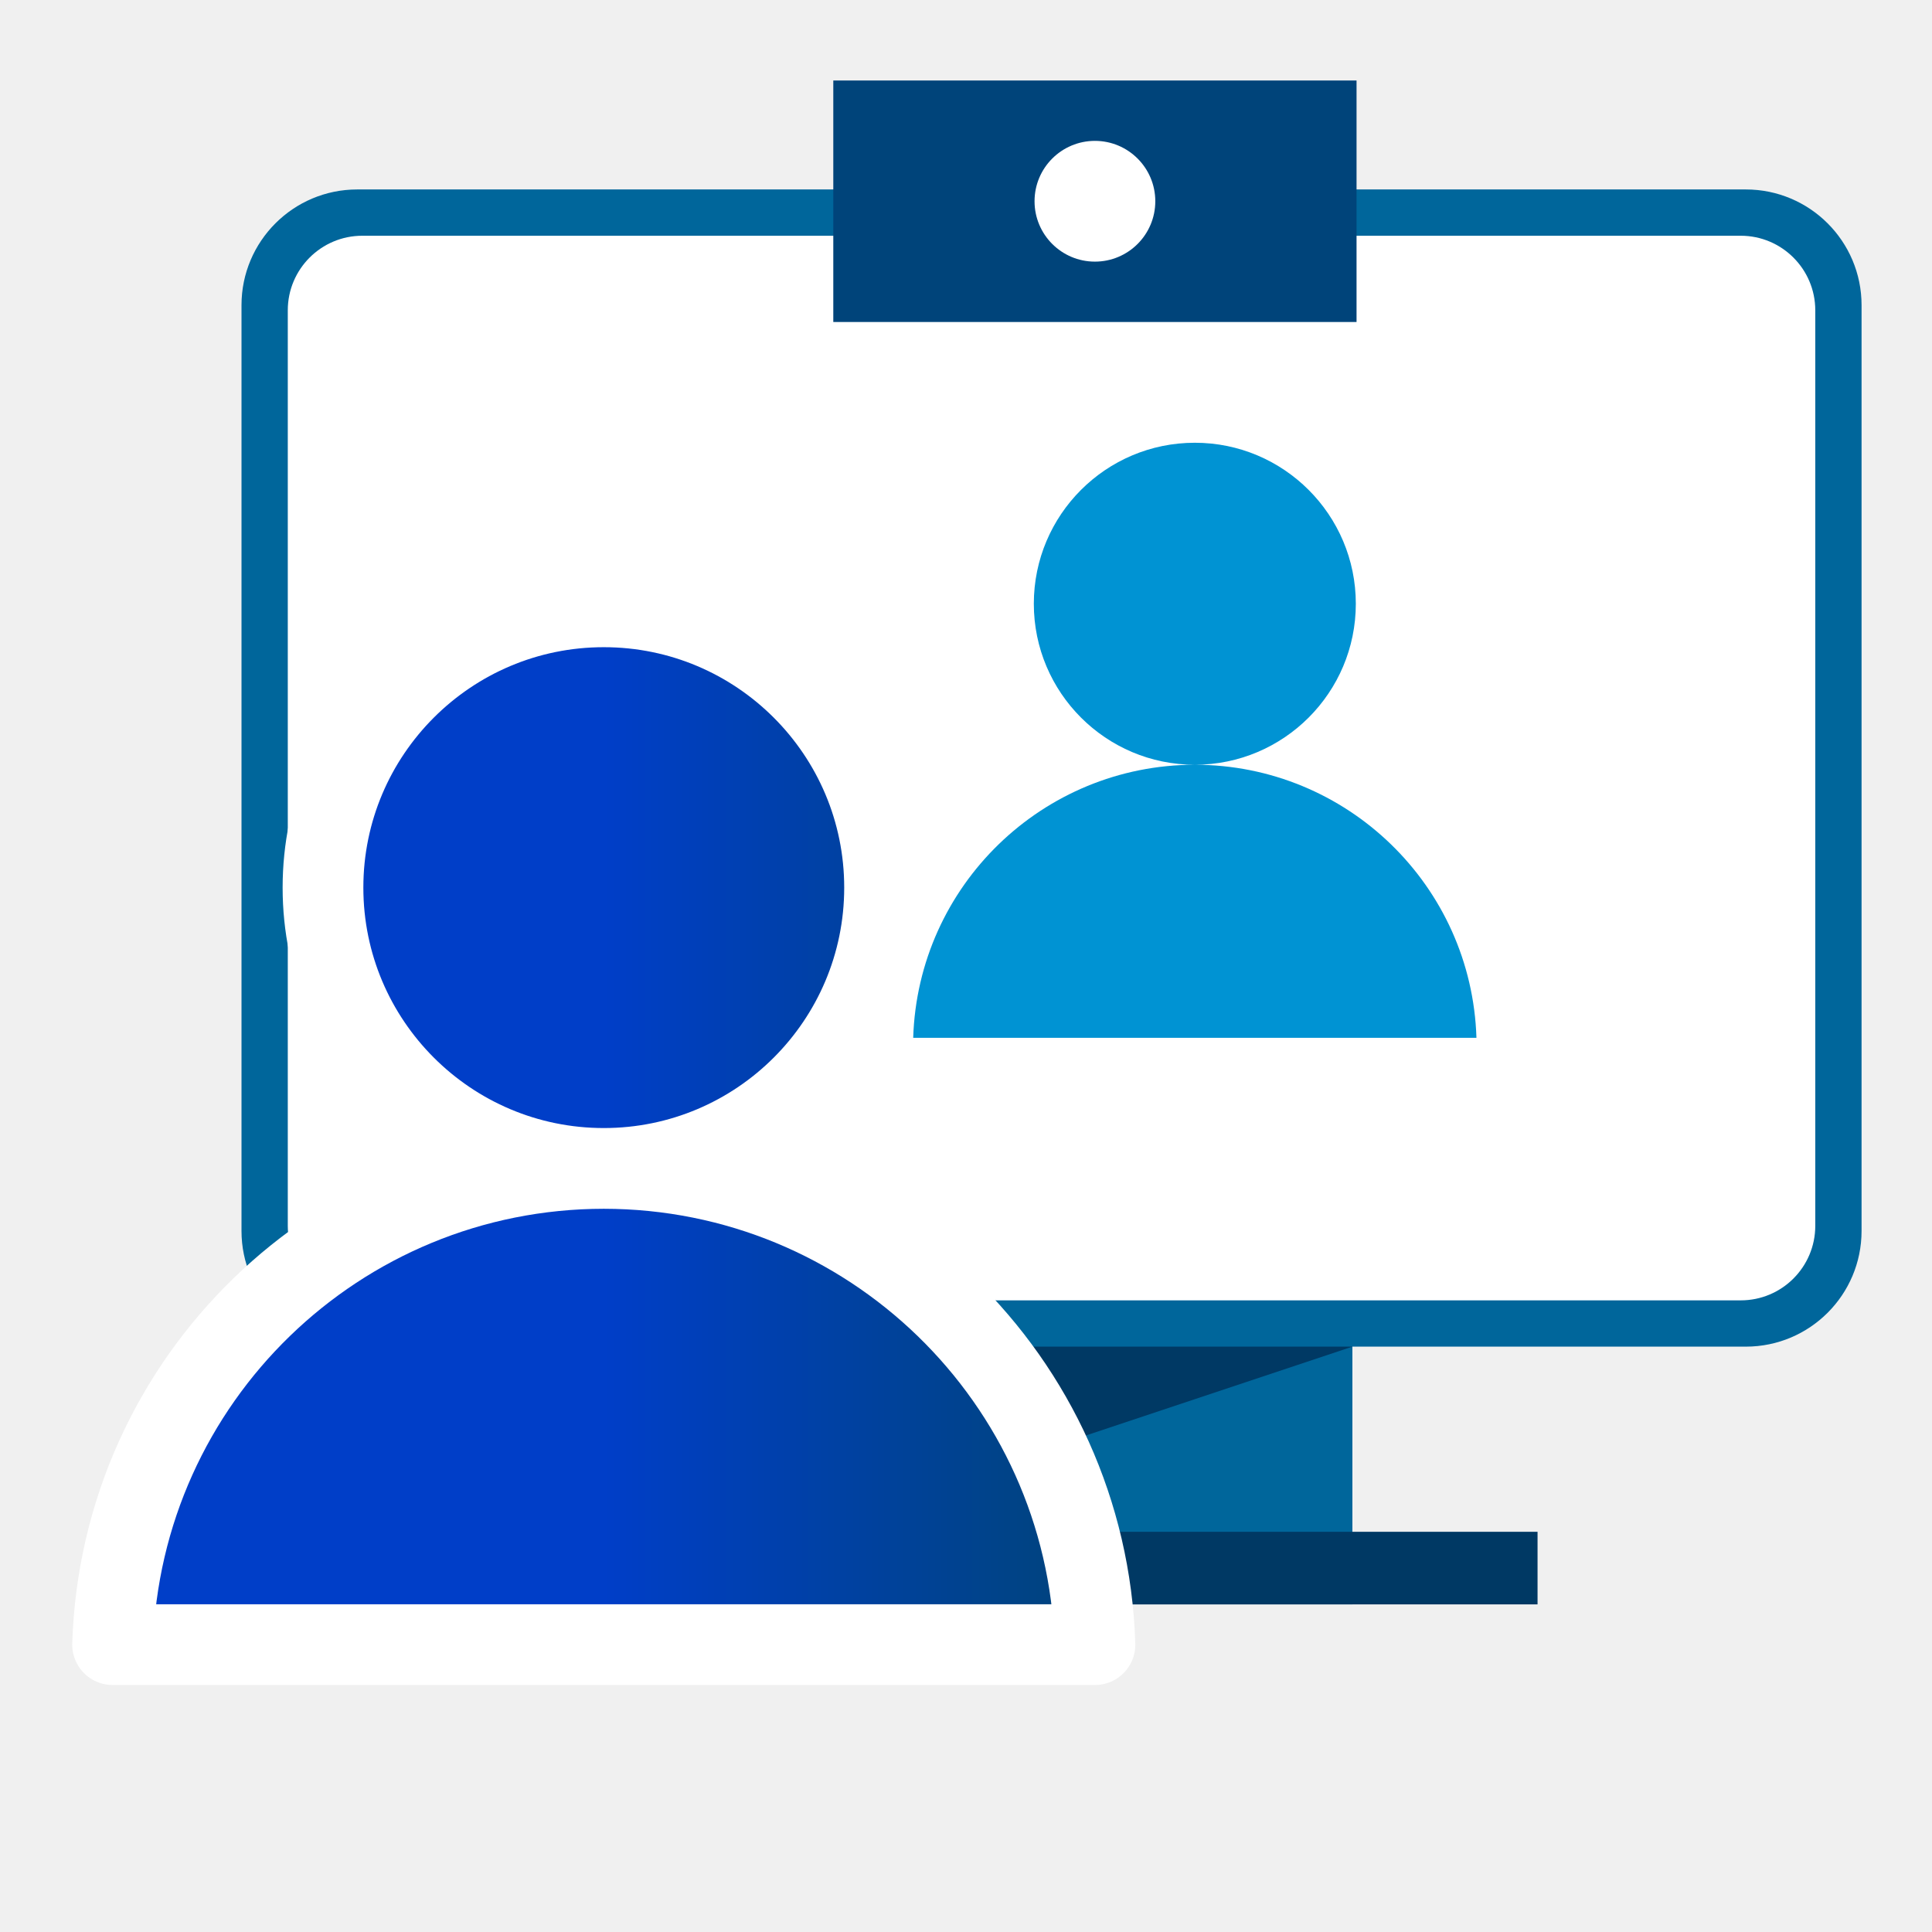
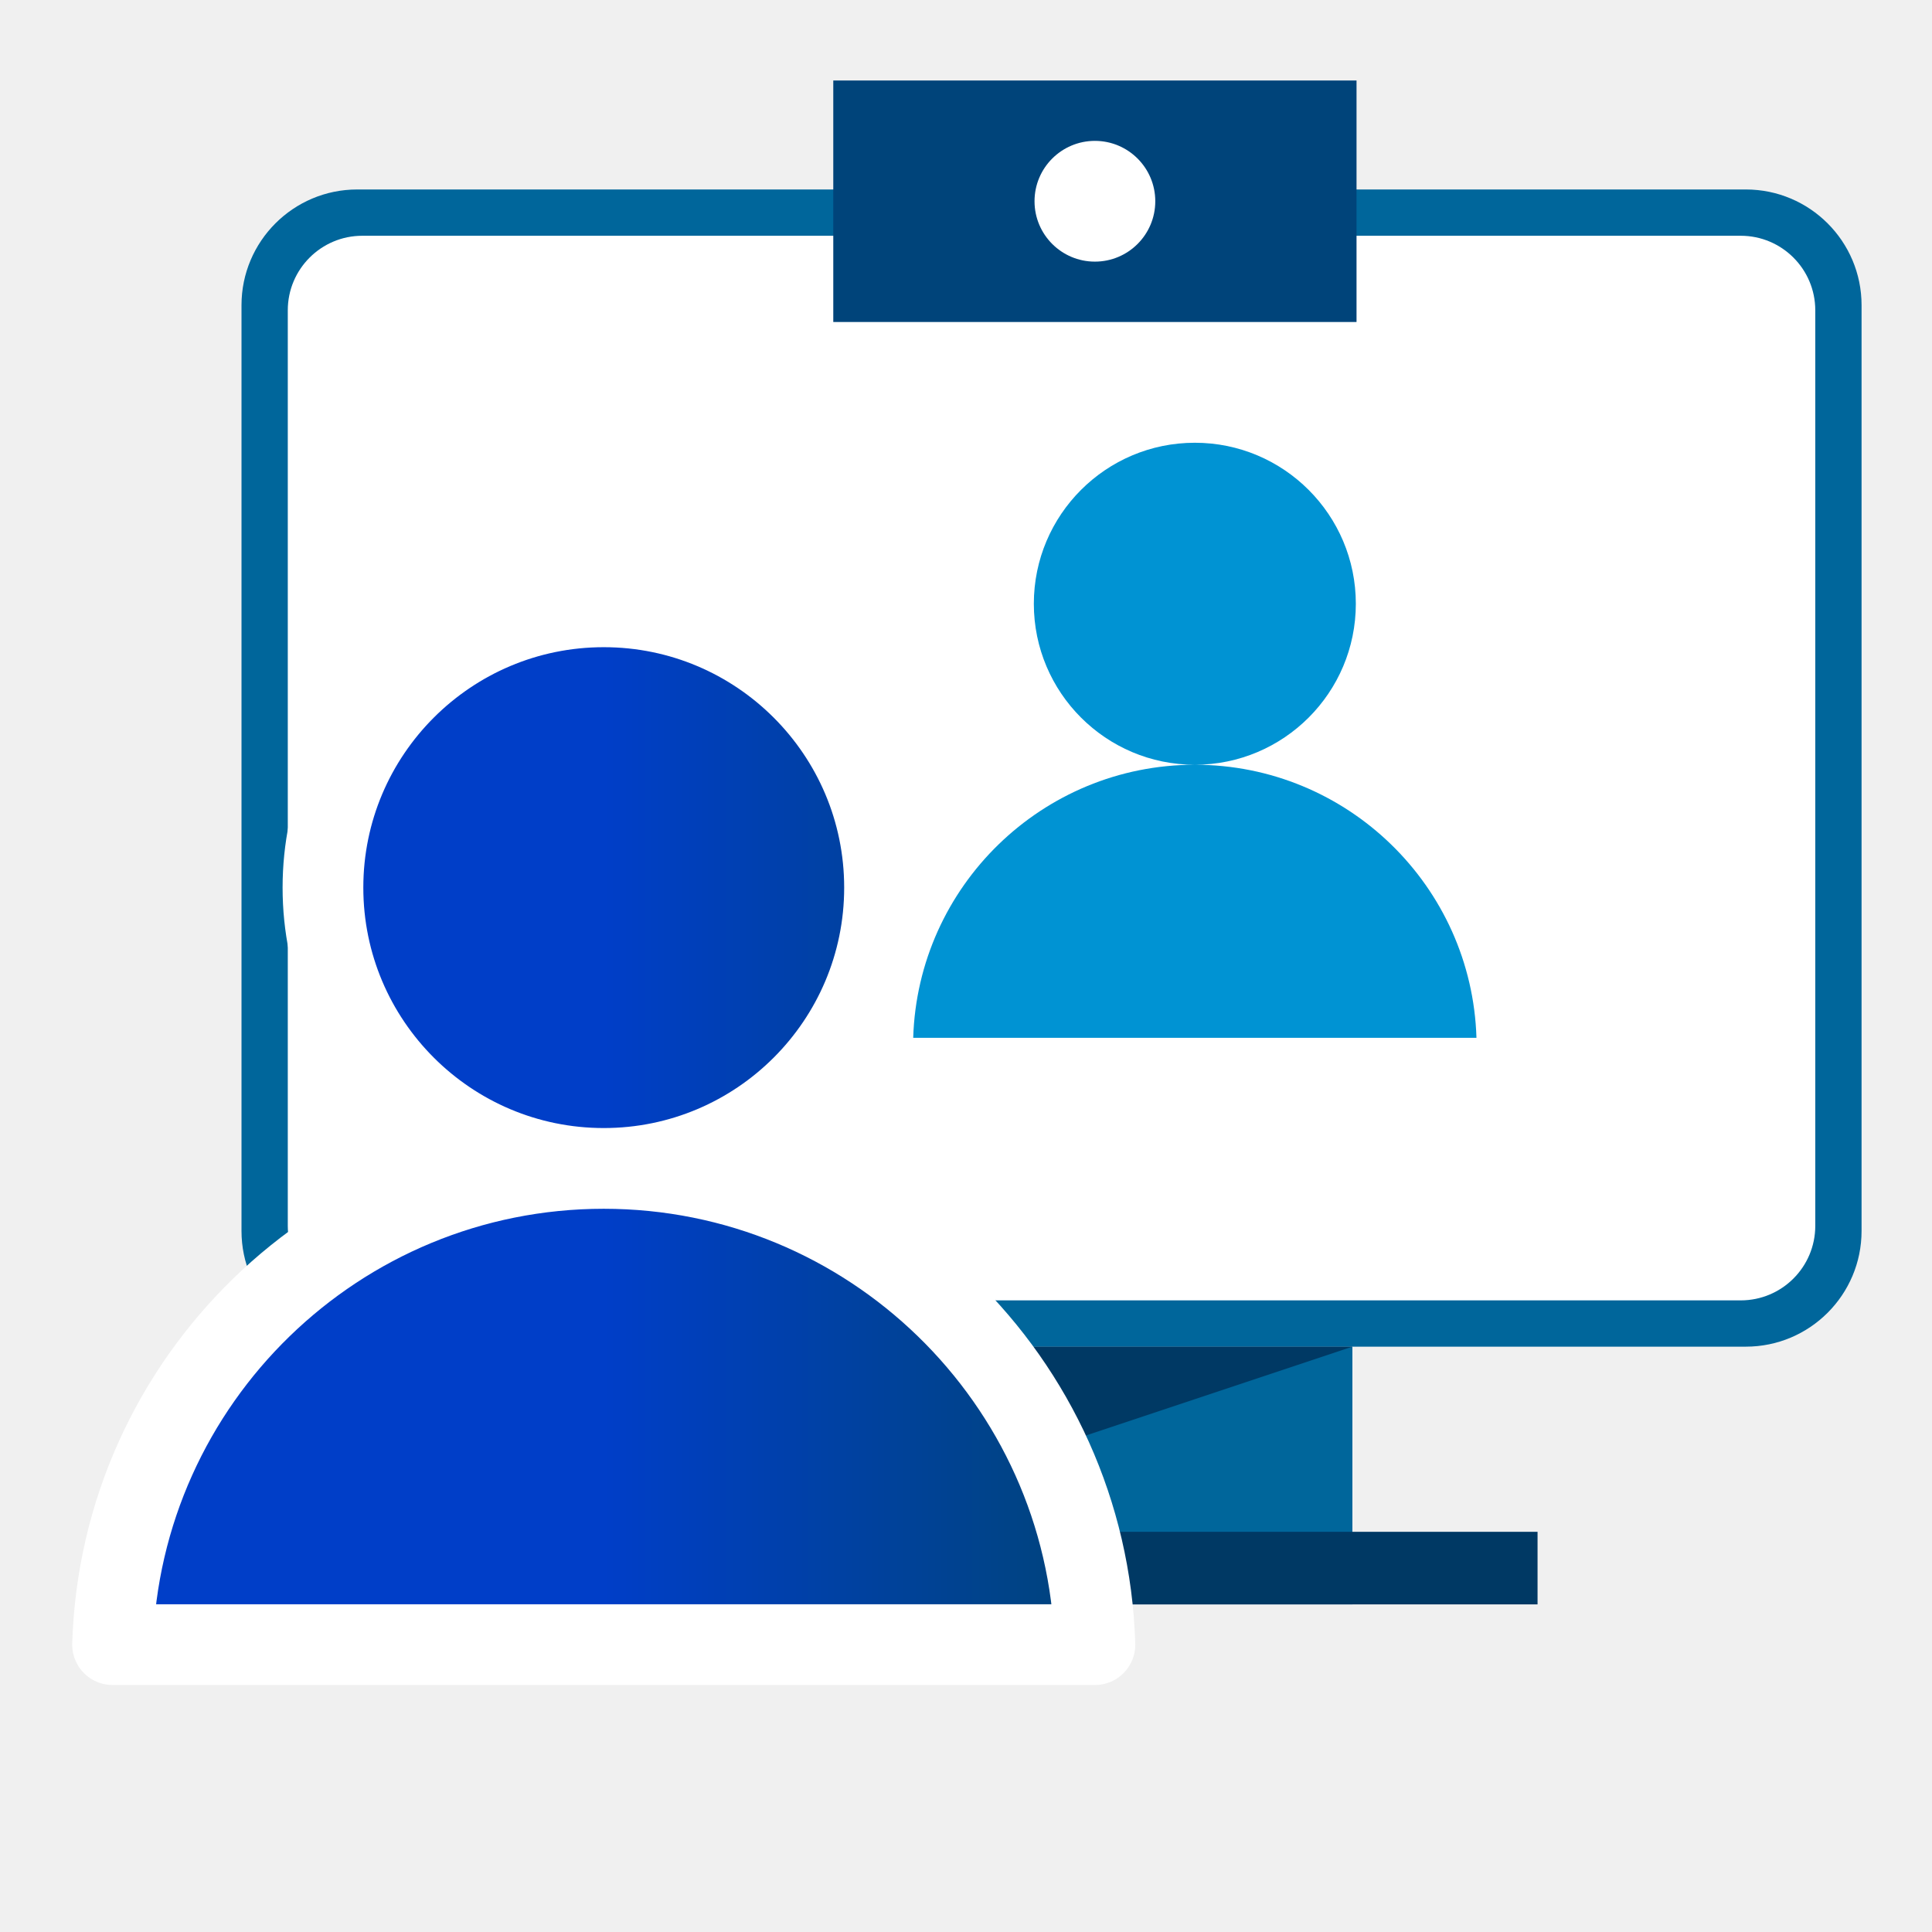
- <svg xmlns="http://www.w3.org/2000/svg" viewBox="0 0 48 48" fill-rule="evenodd" clip-rule="evenodd" stroke-linecap="round" stroke-linejoin="round" stroke-miterlimit="1.5">
-   <path fill="#00669b" d="M19.8 33.457h13.8v6.404H19.8zM46.25 7.582a2.876 2.876 0 00-2.875-2.875h-34.5A2.876 2.876 0 006 7.582v23a2.876 2.876 0 002.875 2.875h34.5a2.876 2.876 0 002.875-2.875v-23z" />
-   <path d="M45.1 7.709c0-1.022-.83-1.852-1.852-1.852H9.002c-1.023 0-1.852.83-1.852 1.852v22.747c0 1.022.83 1.851 1.852 1.851h34.246a1.852 1.852 0 001.852-1.851V7.709z" fill="#fff" />
-   <path d="M19.8 33.457v4.6l13.8-4.6H19.8zm-4.6 4.6h23v1.804h-23z" fill="#003964" />
-   <path d="M22.688 25.784A7.004 7.004 0 0129.685 19a7.004 7.004 0 016.997 6.784H22.688zM29.685 11c2.208 0 4 1.792 4 4s-1.792 4-4 4-4-1.792-4-4 1.792-4 4-4z" fill="#0093d3" />
-   <path fill="#00447a" d="M20.703 2h13v6h-13z" />
-   <circle cx="21" cy="5" r="1" fill="#fff" transform="matrix(1.5 0 0 1.5 -4.297 -2.5)" />
-   <path d="M8.003 24.784A7.004 7.004 0 0115 18a7.004 7.004 0 016.997 6.784H8.003zM15 10c2.208 0 4 1.792 4 4s-1.792 4-4 4-4-1.792-4-4 1.792-4 4-4z" fill="url(#_Linear1)" stroke="#fff" stroke-width="1.15" transform="translate(-11.16 -2.364) scale(1.74405)" />
+ <svg xmlns="http://www.w3.org/2000/svg" width="100%" height="100%" viewBox="0 0 48 48" version="1.1" xml:space="preserve" style="fill-rule:evenodd;clip-rule:evenodd;stroke-linecap:round;stroke-linejoin:round;stroke-miterlimit:1.5;">
+   <g transform="matrix(1,0,0,1,5,0)">
+     <g transform="matrix(1.15,0,0,1.15,-2.45,0.107415)">
+       <rect x="15" y="29" width="12" height="5.568" style="fill:rgb(0,102,155);" />
+     </g>
+     <g transform="matrix(1.15,0,0,1.15,-2.45,-5.64258)">
+       <g transform="matrix(1,0,0,0.892857,0,3.64286)">
+         <path d="M38,8.8C38,7.255 36.88,6 35.5,6L5.5,6C4.12,6 3,7.255 3,8.8L3,31.2C3,32.745 4.12,34 5.5,34L35.5,34C36.88,34 38,32.745 38,31.2L38,8.8Z" style="fill:rgb(0,102,155);" />
+       </g>
+       <g transform="matrix(0.942857,0,0,0.821429,1.17143,5.07143)">
+         <path d="M38,7.96C38,6.878 37.235,6 36.292,6L4.708,6C3.765,6 3,6.878 3,7.96L3,32.04C3,33.122 3.765,34 4.708,34L36.292,34C37.235,34 38,33.122 38,32.04L38,7.96Z" style="fill:white;" />
+       </g>
+     </g>
+     <g transform="matrix(1.53333,0,0,1.15,-9.73333,0.107415)">
+       <path d="M16,29L16,33L25,29L16,29Z" style="fill:rgb(0,57,100);" />
+     </g>
+     <g transform="matrix(1.15,0,0,1.15,-2.45,0.107415)">
+       <rect x="11" y="33" width="20" height="1.568" style="fill:rgb(0,57,100);" />
+     </g>
+   </g>
+   <g transform="matrix(1,0,0,1,14.6853,1)">
+     <path d="M8.003,24.784C8.118,21.02 11.209,18 15,18C18.791,18 21.882,21.02 21.997,24.784L8.003,24.784ZM15,10C17.208,10 19,11.792 19,14C19,16.208 17.208,18 15,18C12.792,18 11,16.208 11,14C11,11.792 12.792,10 15,10Z" style="fill:rgb(0,147,211);" />
+   </g>
+   <g transform="matrix(1,0,0,1,5.70261,0)">
+     <rect x="15" y="2" width="13" height="6" style="fill:rgb(0,68,122);" />
+   </g>
+   <g transform="matrix(1.5,0,0,1.5,-4.29739,-2.5)">
+     <circle cx="21" cy="5" r="1" style="fill:white;" />
+   </g>
+   <g transform="matrix(1.74405,0,0,1.74405,-11.1608,-2.36404)">
+     <path d="M8.003,24.784C8.118,21.02 11.209,18 15,18C18.791,18 21.882,21.02 21.997,24.784L8.003,24.784ZM15,10C17.208,10 19,11.792 19,14C19,16.208 17.208,18 15,18C12.792,18 11,16.208 11,14C11,11.792 12.792,10 15,10Z" style="fill:url(#_Linear1);stroke:white;stroke-width:1.15px;" />
+   </g>
  <defs>
-     <linearGradient id="_Linear1" x1="0" y1="0" x2="1" y2="0" gradientUnits="userSpaceOnUse" gradientTransform="matrix(6.9967 0 0 7.39195 15 17.392)">
-       <stop offset="0" stop-color="#003ec8" />
-       <stop offset="1" stop-color="#00447a" />
+     <linearGradient id="_Linear1" x1="0" y1="0" x2="1" y2="0" gradientUnits="userSpaceOnUse" gradientTransform="matrix(6.9967,0,0,7.39195,15,17.3919)">
+       <stop offset="0" style="stop-color:rgb(0,62,200);stop-opacity:1" />
+       <stop offset="1" style="stop-color:rgb(0,68,122);stop-opacity:1" />
    </linearGradient>
  </defs>
</svg>
